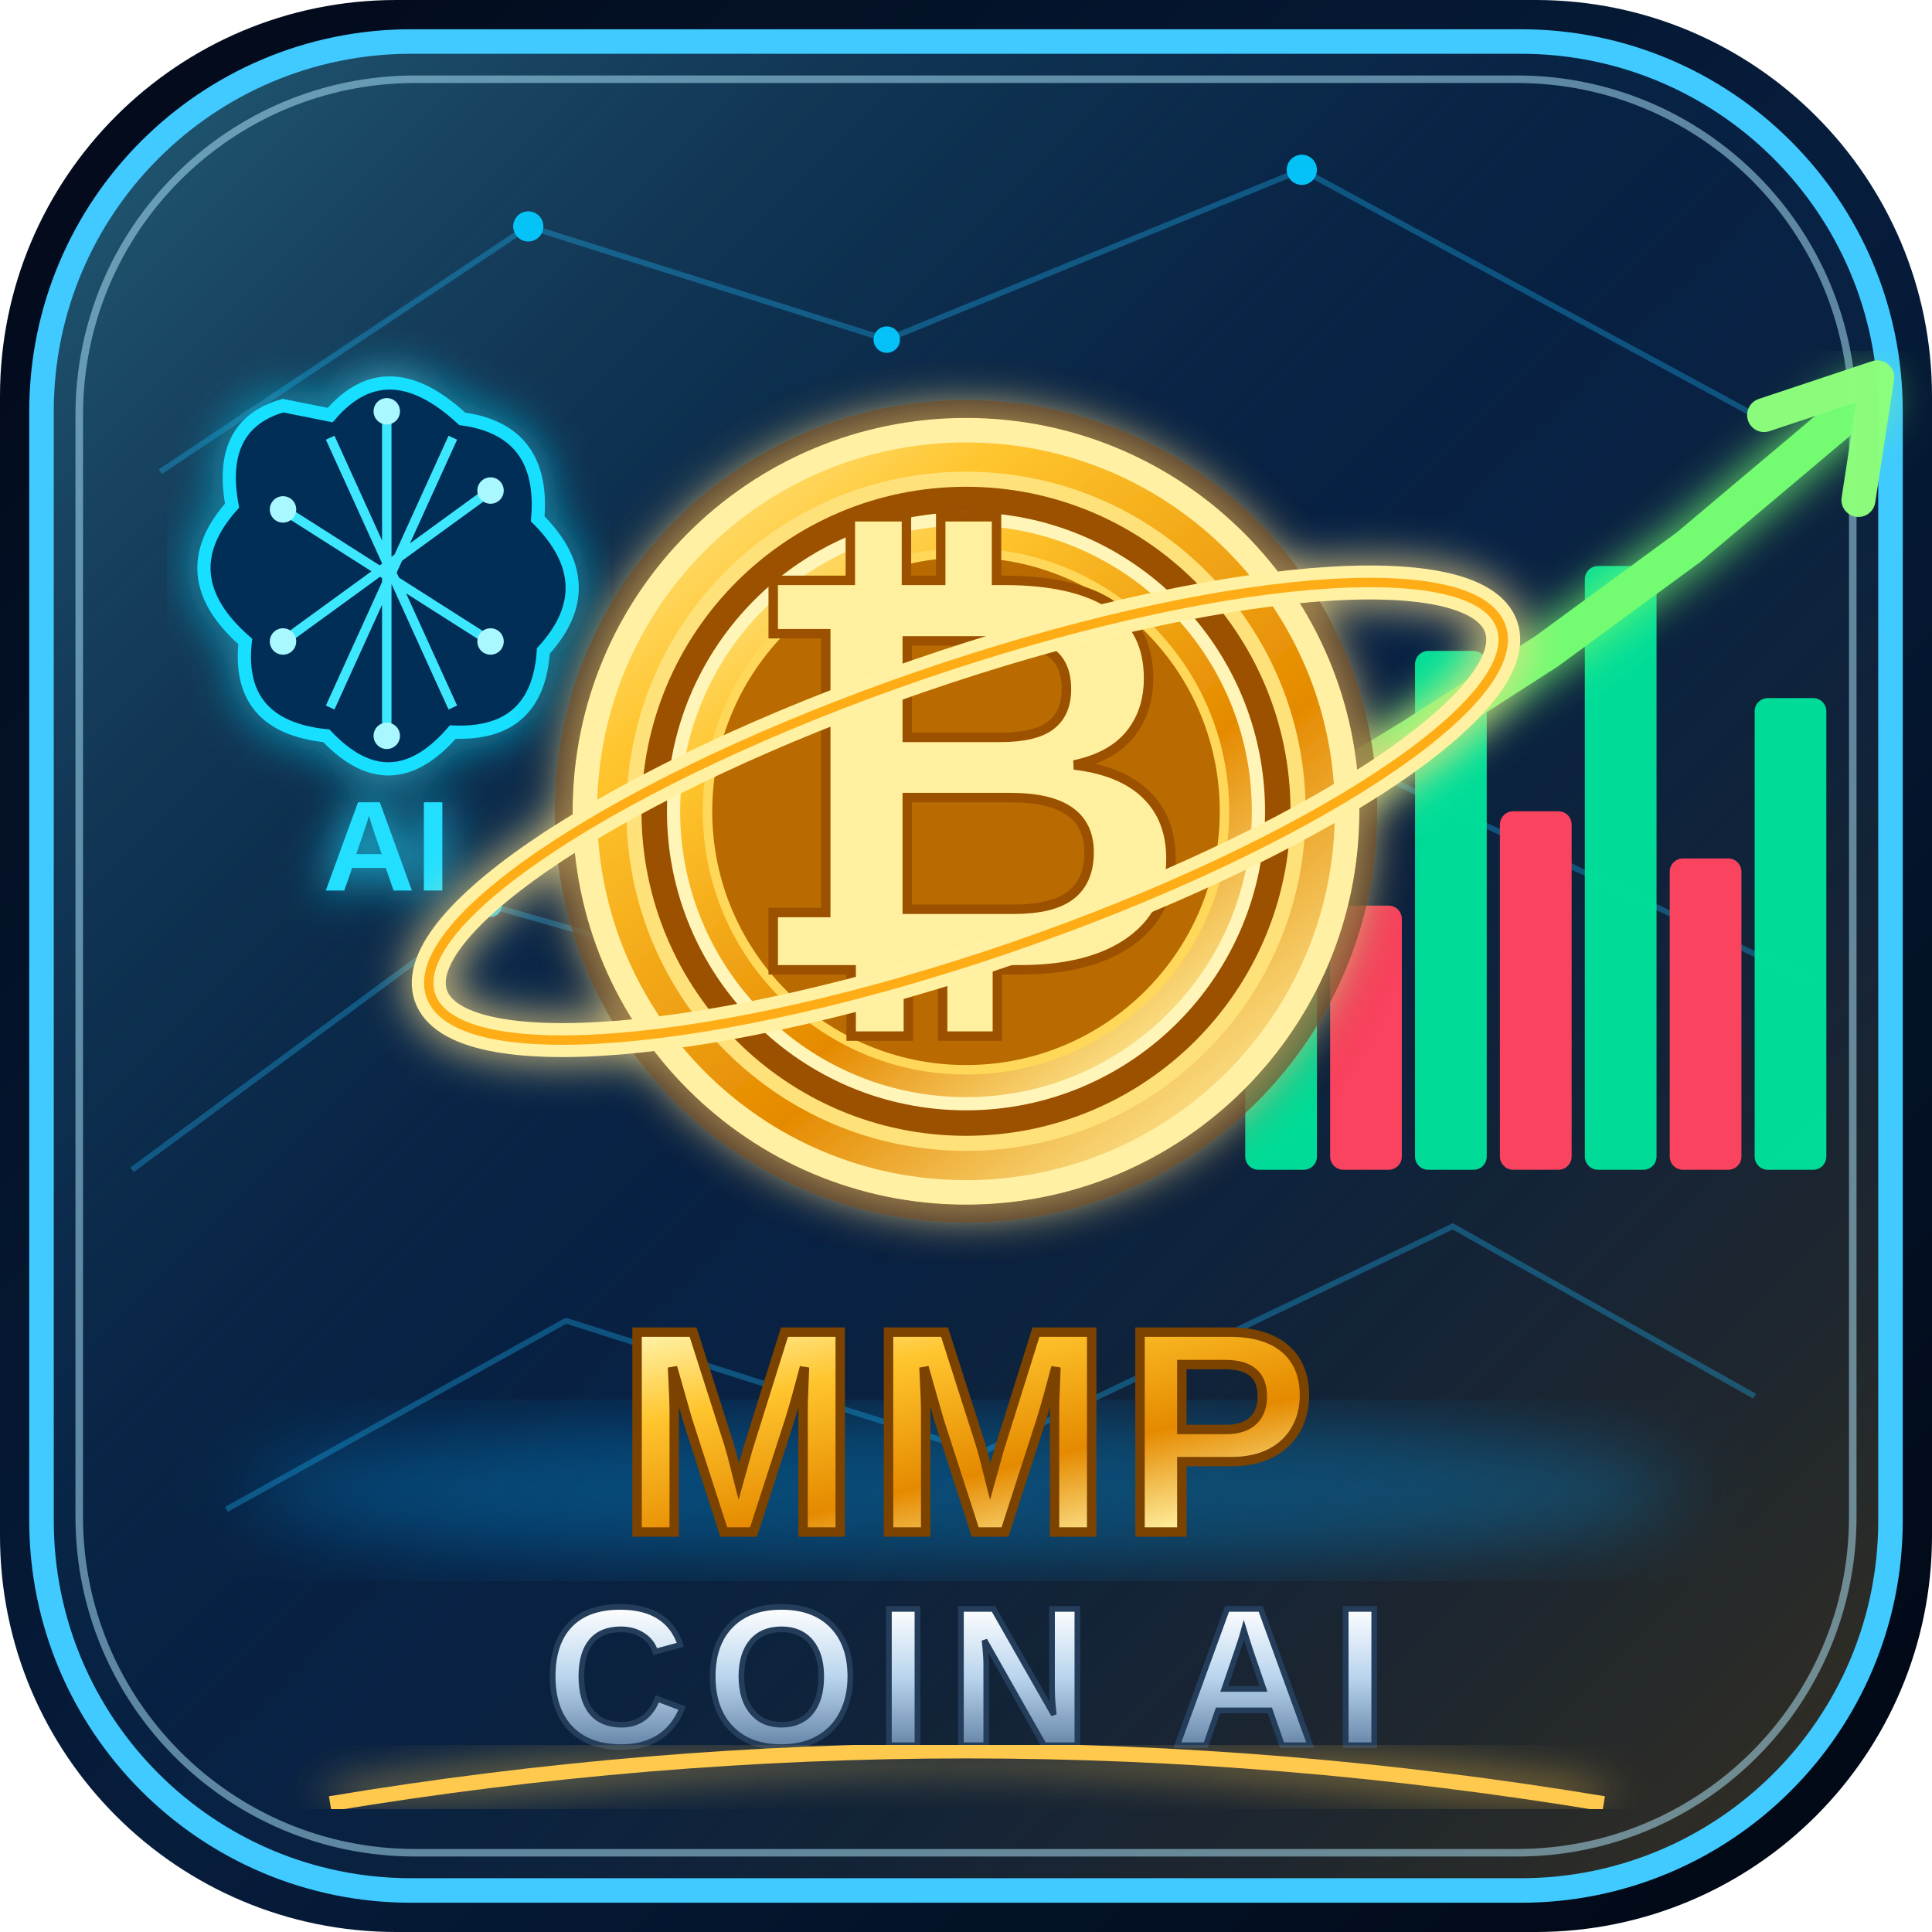
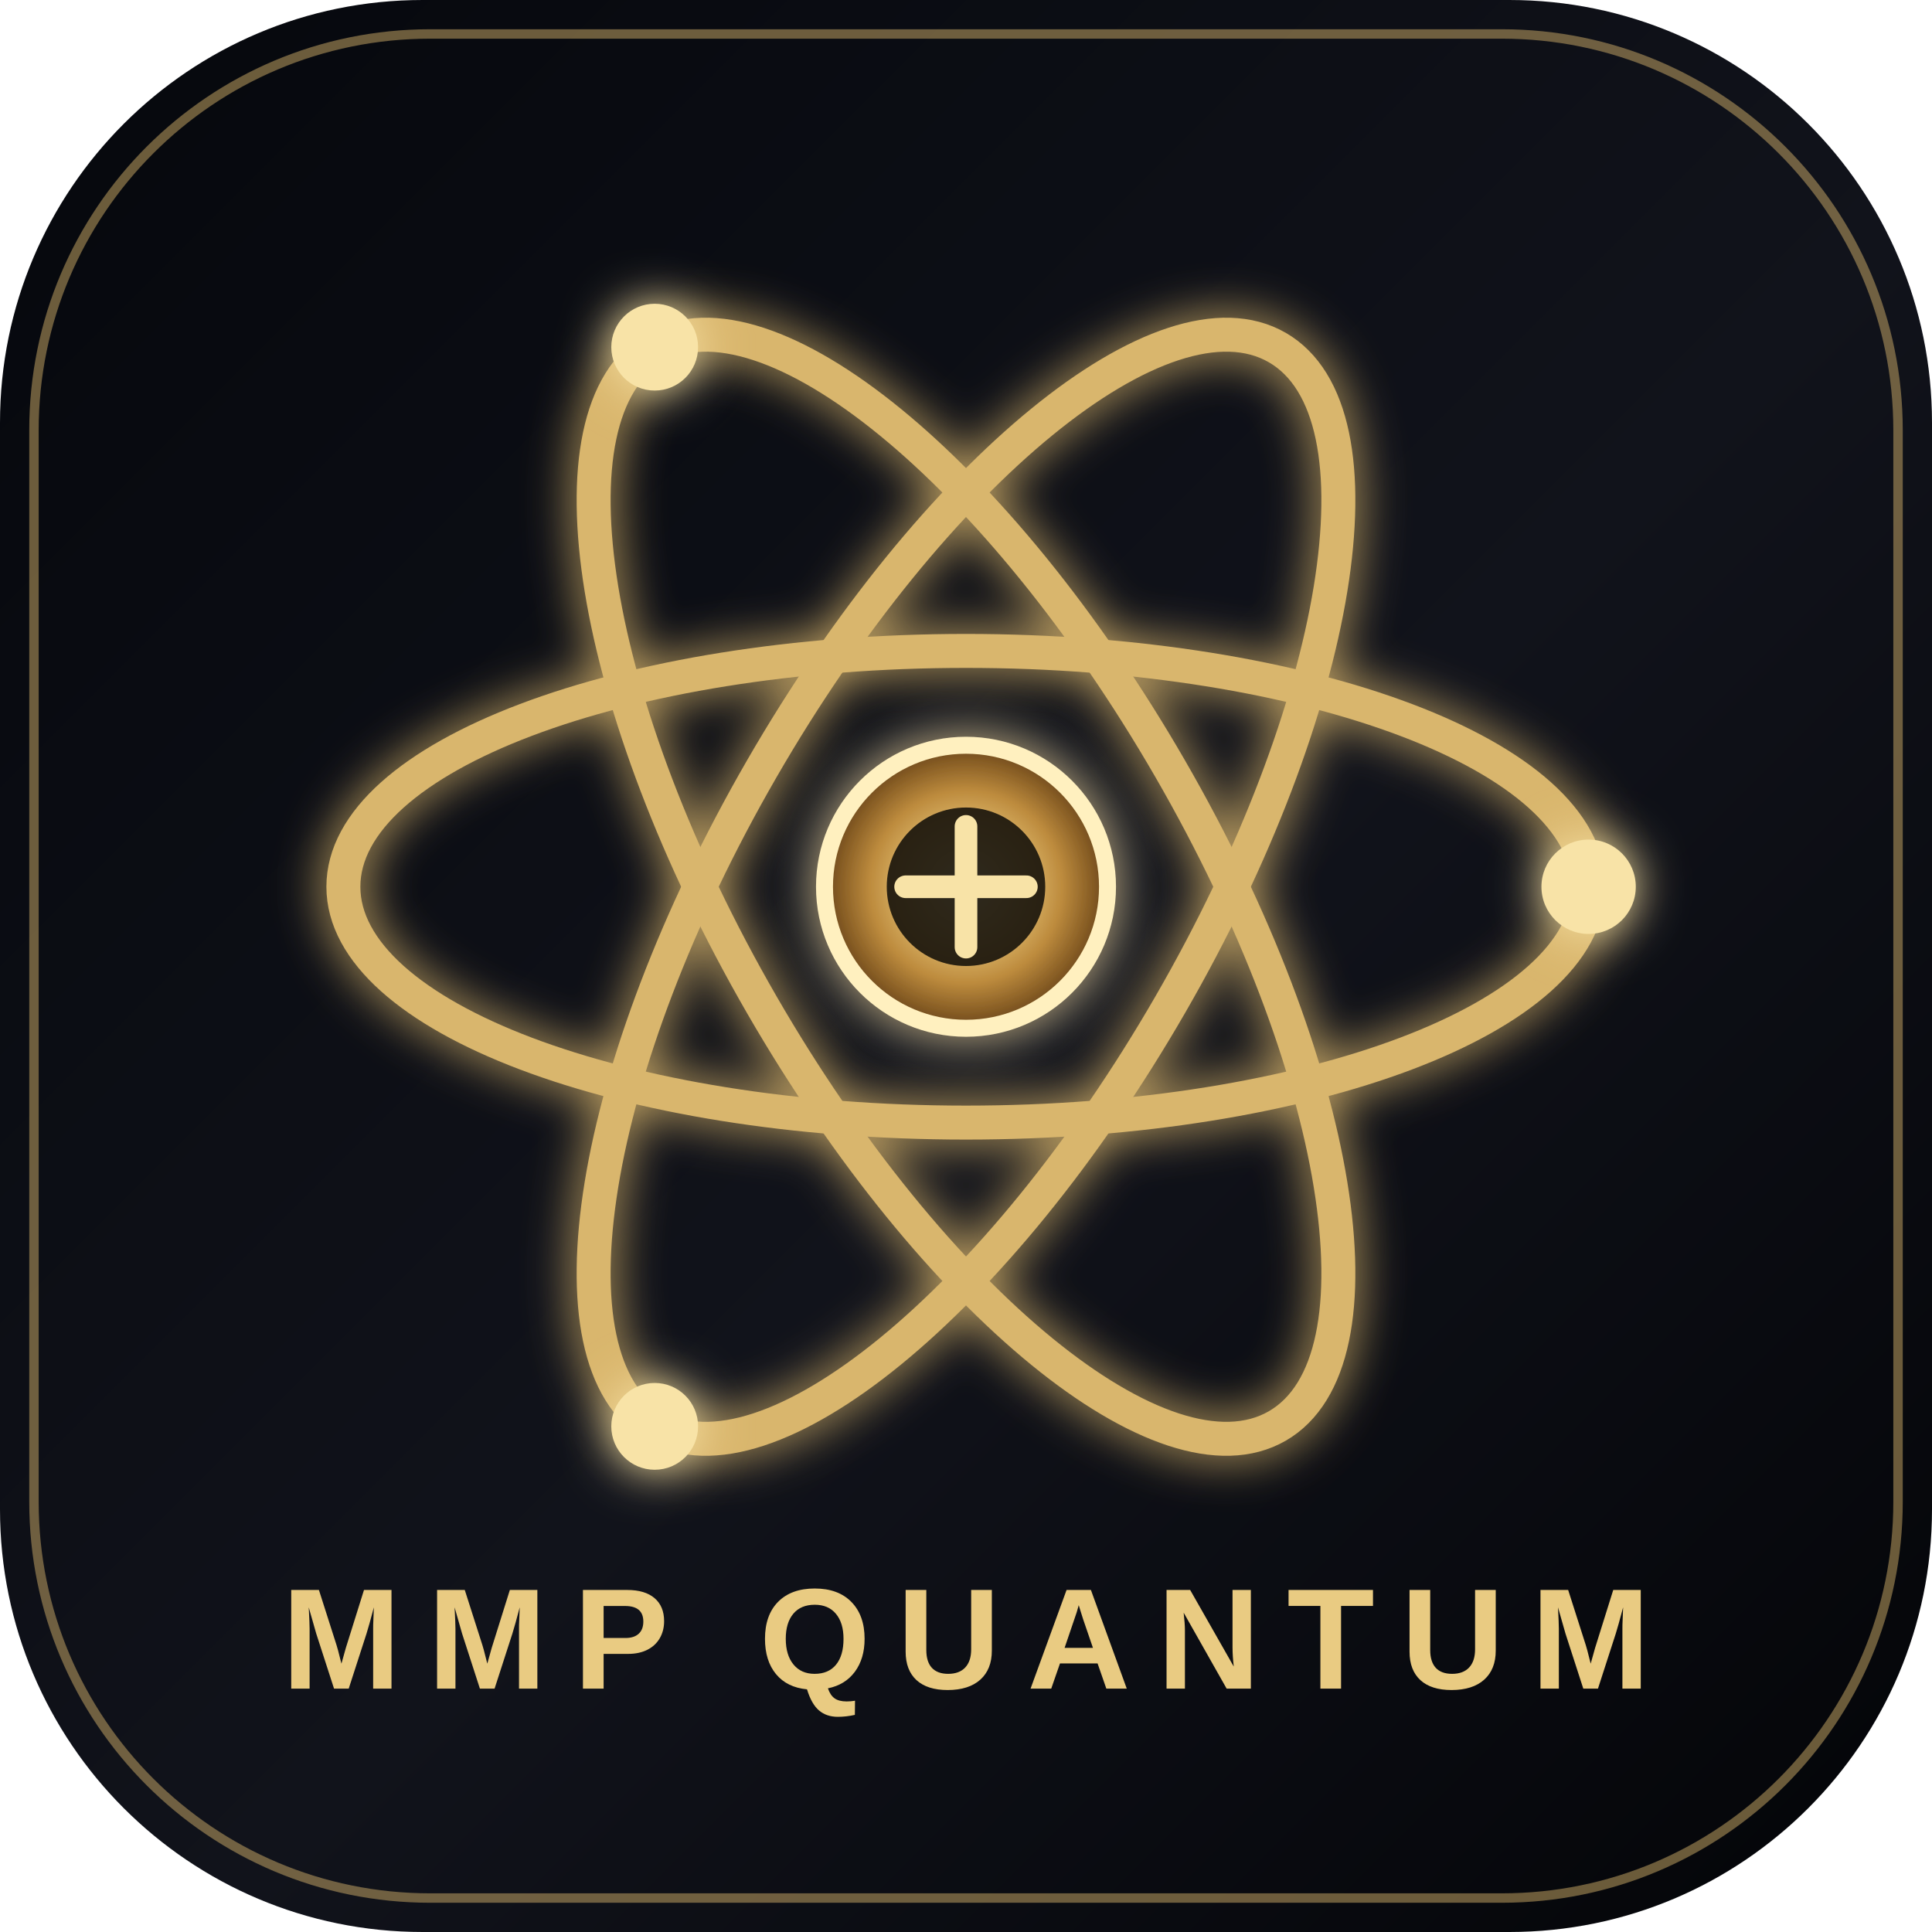
<svg xmlns="http://www.w3.org/2000/svg" width="1024" height="1024" viewBox="0 0 1024 1024">
  <defs>
    <linearGradient id="bg" x1="0" y1="0" x2="1" y2="1">
-       <stop stop-color="#020817" />
-       <stop offset=".52" stop-color="#061d3c" />
-       <stop offset="1" stop-color="#010611" />
+       <stop stop-color="#05070c" />
+       <stop offset=".55" stop-color="#11131b" />
+       <stop offset="1" stop-color="#030407" />
    </linearGradient>
-     <linearGradient id="glass" x1="0" y1="0" x2="1" y2="1">
-       <stop stop-color="#55d9ff" stop-opacity=".42" />
-       <stop offset=".5" stop-color="#1457a0" stop-opacity=".08" />
-       <stop offset="1" stop-color="#ffc34d" stop-opacity=".22" />
-     </linearGradient>
-     <linearGradient id="gold" x1="0" y1="0" x2=".8" y2="1">
-       <stop stop-color="#fff4ad" />
-       <stop offset=".28" stop-color="#ffc52e" />
-       <stop offset=".68" stop-color="#e58a00" />
-       <stop offset="1" stop-color="#fff0a0" />
-     </linearGradient>
-     <linearGradient id="silver" x1="0" y1="0" x2="0" y2="1">
-       <stop stop-color="#fff" />
-       <stop offset=".5" stop-color="#b9d5ee" />
-       <stop offset="1" stop-color="#6685a7" />
-     </linearGradient>
+     <radialGradient id="core">
+       <stop stop-color="#fff6d7" />
+       <stop offset=".25" stop-color="#f2d58c" />
+       <stop offset=".68" stop-color="#bd8b3d" />
+       <stop offset="1" stop-color="#6b4518" />
+     </radialGradient>
    <filter id="glow">
-       <feGaussianBlur stdDeviation="12" result="b" />
+       <feGaussianBlur stdDeviation="13" result="b" />
      <feMerge>
        <feMergeNode in="b" />
        <feMergeNode in="SourceGraphic" />
      </feMerge>
    </filter>
-     <filter id="shadow">
-       <feGaussianBlur stdDeviation="20" />
-     </filter>
  </defs>
-   <rect width="1024" height="1024" rx="210" fill="url(#bg)" />
-   <rect x="22" y="22" width="980" height="980" rx="196" fill="url(#glass)" stroke="#40caff" stroke-width="13" />
-   <rect x="42" y="42" width="940" height="940" rx="178" fill="none" stroke="#b4ecff" stroke-opacity=".5" stroke-width="4" />
-   <g opacity=".32" fill="none" stroke="#1bbcff">
-     <path d="M85 250L280 120 470 180 690 90 930 220M70 620L260 480 470 540 730 410 960 520M120 800L300 700 520 770 770 650 930 740" stroke-width="3" />
+   <rect width="1024" height="1024" rx="224" fill="url(#bg)" />
+   <rect x="18" y="18" width="988" height="988" rx="210" fill="none" stroke="#d9b66d" stroke-opacity=".48" stroke-width="5" />
+   <g fill="none" stroke="#d9b66d" stroke-width="18" filter="url(#glow)">
+     <ellipse cx="512" cy="470" rx="330" ry="125" />
+     <ellipse cx="512" cy="470" rx="330" ry="125" transform="rotate(60 512 470)" />
+     <ellipse cx="512" cy="470" rx="330" ry="125" transform="rotate(120 512 470)" />
  </g>
-   <g opacity=".95" fill="#04c8ff">
-     <circle cx="280" cy="120" r="8" />
-     <circle cx="470" cy="180" r="7" />
-     <circle cx="690" cy="90" r="8" />
-     <circle cx="730" cy="410" r="7" />
-     <circle cx="260" cy="480" r="6" />
+   <g fill="#f8e3a7" filter="url(#glow)">
+     <circle cx="842" cy="470" r="25" />
+     <circle cx="347" cy="184" r="23" />
+     <circle cx="347" cy="756" r="23" />
+     <circle cx="512" cy="470" r="75" fill="url(#core)" stroke="#fff0bf" stroke-width="9" />
  </g>
-   <g transform="translate(95 180)" filter="url(#glow)">
-     <path d="M55 35 Q20 45 28 88 Q-5 125 35 160 Q30 205 78 210 Q112 246 145 208 Q190 210 193 165 Q225 130 190 95 Q194 48 150 42 Q110 5 80 40Z" fill="#062d56" stroke="#16dfff" stroke-width="7" />
-     <g fill="none" stroke="#3ee8ff" stroke-width="5">
-       <path d="M110 38V210M55 90L165 160M55 160L165 80M80 52L145 195M145 52L80 195" />
-     </g>
-     <g fill="#aaf8ff">
-       <circle cx="110" cy="38" r="7" />
-       <circle cx="55" cy="90" r="7" />
-       <circle cx="165" cy="160" r="7" />
-       <circle cx="55" cy="160" r="7" />
-       <circle cx="165" cy="80" r="7" />
-       <circle cx="110" cy="210" r="7" />
-     </g>
-     <text x="110" y="292" font-family="Arial,sans-serif" font-size="68" font-weight="bold" text-anchor="middle" fill="#21dfff">AI</text>
-   </g>
-   <g transform="translate(660 220)" opacity=".98">
-     <g fill="#00df9a">
-       <rect x="0" y="190" width="38" height="210" rx="7" />
-       <rect x="90" y="125" width="38" height="275" rx="7" />
-       <rect x="180" y="80" width="38" height="320" rx="7" />
-       <rect x="270" y="150" width="38" height="250" rx="7" />
-     </g>
-     <g fill="#ff435f">
-       <rect x="45" y="260" width="38" height="140" rx="7" />
-       <rect x="135" y="210" width="38" height="190" rx="7" />
-       <rect x="225" y="235" width="38" height="165" rx="7" />
-     </g>
-     <path d="M-8 230L90 170 160 125 235 70 330 -10" fill="none" stroke="#75ff73" stroke-width="20" stroke-linecap="round" filter="url(#glow)" />
-     <path d="M275 0L335 -20 325 45" fill="none" stroke="#8dff7b" stroke-width="18" stroke-linecap="round" stroke-linejoin="round" />
-   </g>
-   <g transform="translate(512 430)" filter="url(#glow)">
-     <circle r="218" fill="#6d3900" opacity=".65" />
-     <circle r="202" fill="url(#gold)" stroke="#fff0a3" stroke-width="13" />
-     <circle r="176" fill="#9b5100" stroke="#ffe17a" stroke-width="8" />
-     <circle r="155" fill="url(#gold)" stroke="#fff5b9" stroke-width="7" />
-     <circle r="137" fill="#b96a00" stroke="#ffd85a" stroke-width="5" />
-     <text x="0" y="84" font-family="Arial,sans-serif" font-size="300" font-weight="bold" text-anchor="middle" fill="#fff0a0" stroke="#9b5100" stroke-width="5">₿</text>
-     <ellipse rx="300" ry="76" transform="rotate(-19)" fill="none" stroke="#fff1a1" stroke-width="18" />
-     <ellipse rx="300" ry="76" transform="rotate(-19)" fill="none" stroke="#ffad19" stroke-width="5" />
-   </g>
-   <ellipse cx="512" cy="790" rx="380" ry="40" fill="#00aaff" opacity=".3" filter="url(#shadow)" />
-   <text x="512" y="812" font-family="Arial,sans-serif" font-size="154" font-weight="900" letter-spacing="5" text-anchor="middle" fill="url(#gold)" stroke="#7b4200" stroke-width="5">MMP</text>
-   <text x="512" y="925" font-family="Arial,sans-serif" font-size="105" font-weight="bold" letter-spacing="9" text-anchor="middle" fill="url(#silver)" stroke="#243d5a" stroke-width="3">COIN AI</text>
-   <path d="M175 956Q512 900 850 956" fill="none" stroke="#ffc94d" stroke-width="8" filter="url(#glow)" />
+   <circle cx="512" cy="470" r="42" fill="#17130b" opacity=".9" />
+   <path d="M480 470h64M512 438v64" stroke="#f8e3a7" stroke-width="12" stroke-linecap="round" />
+   <text x="512" y="895" fill="#e9cb82" font-family="Arial,sans-serif" font-size="76" font-weight="800" letter-spacing="14" text-anchor="middle">MMP QUANTUM</text>
</svg>
